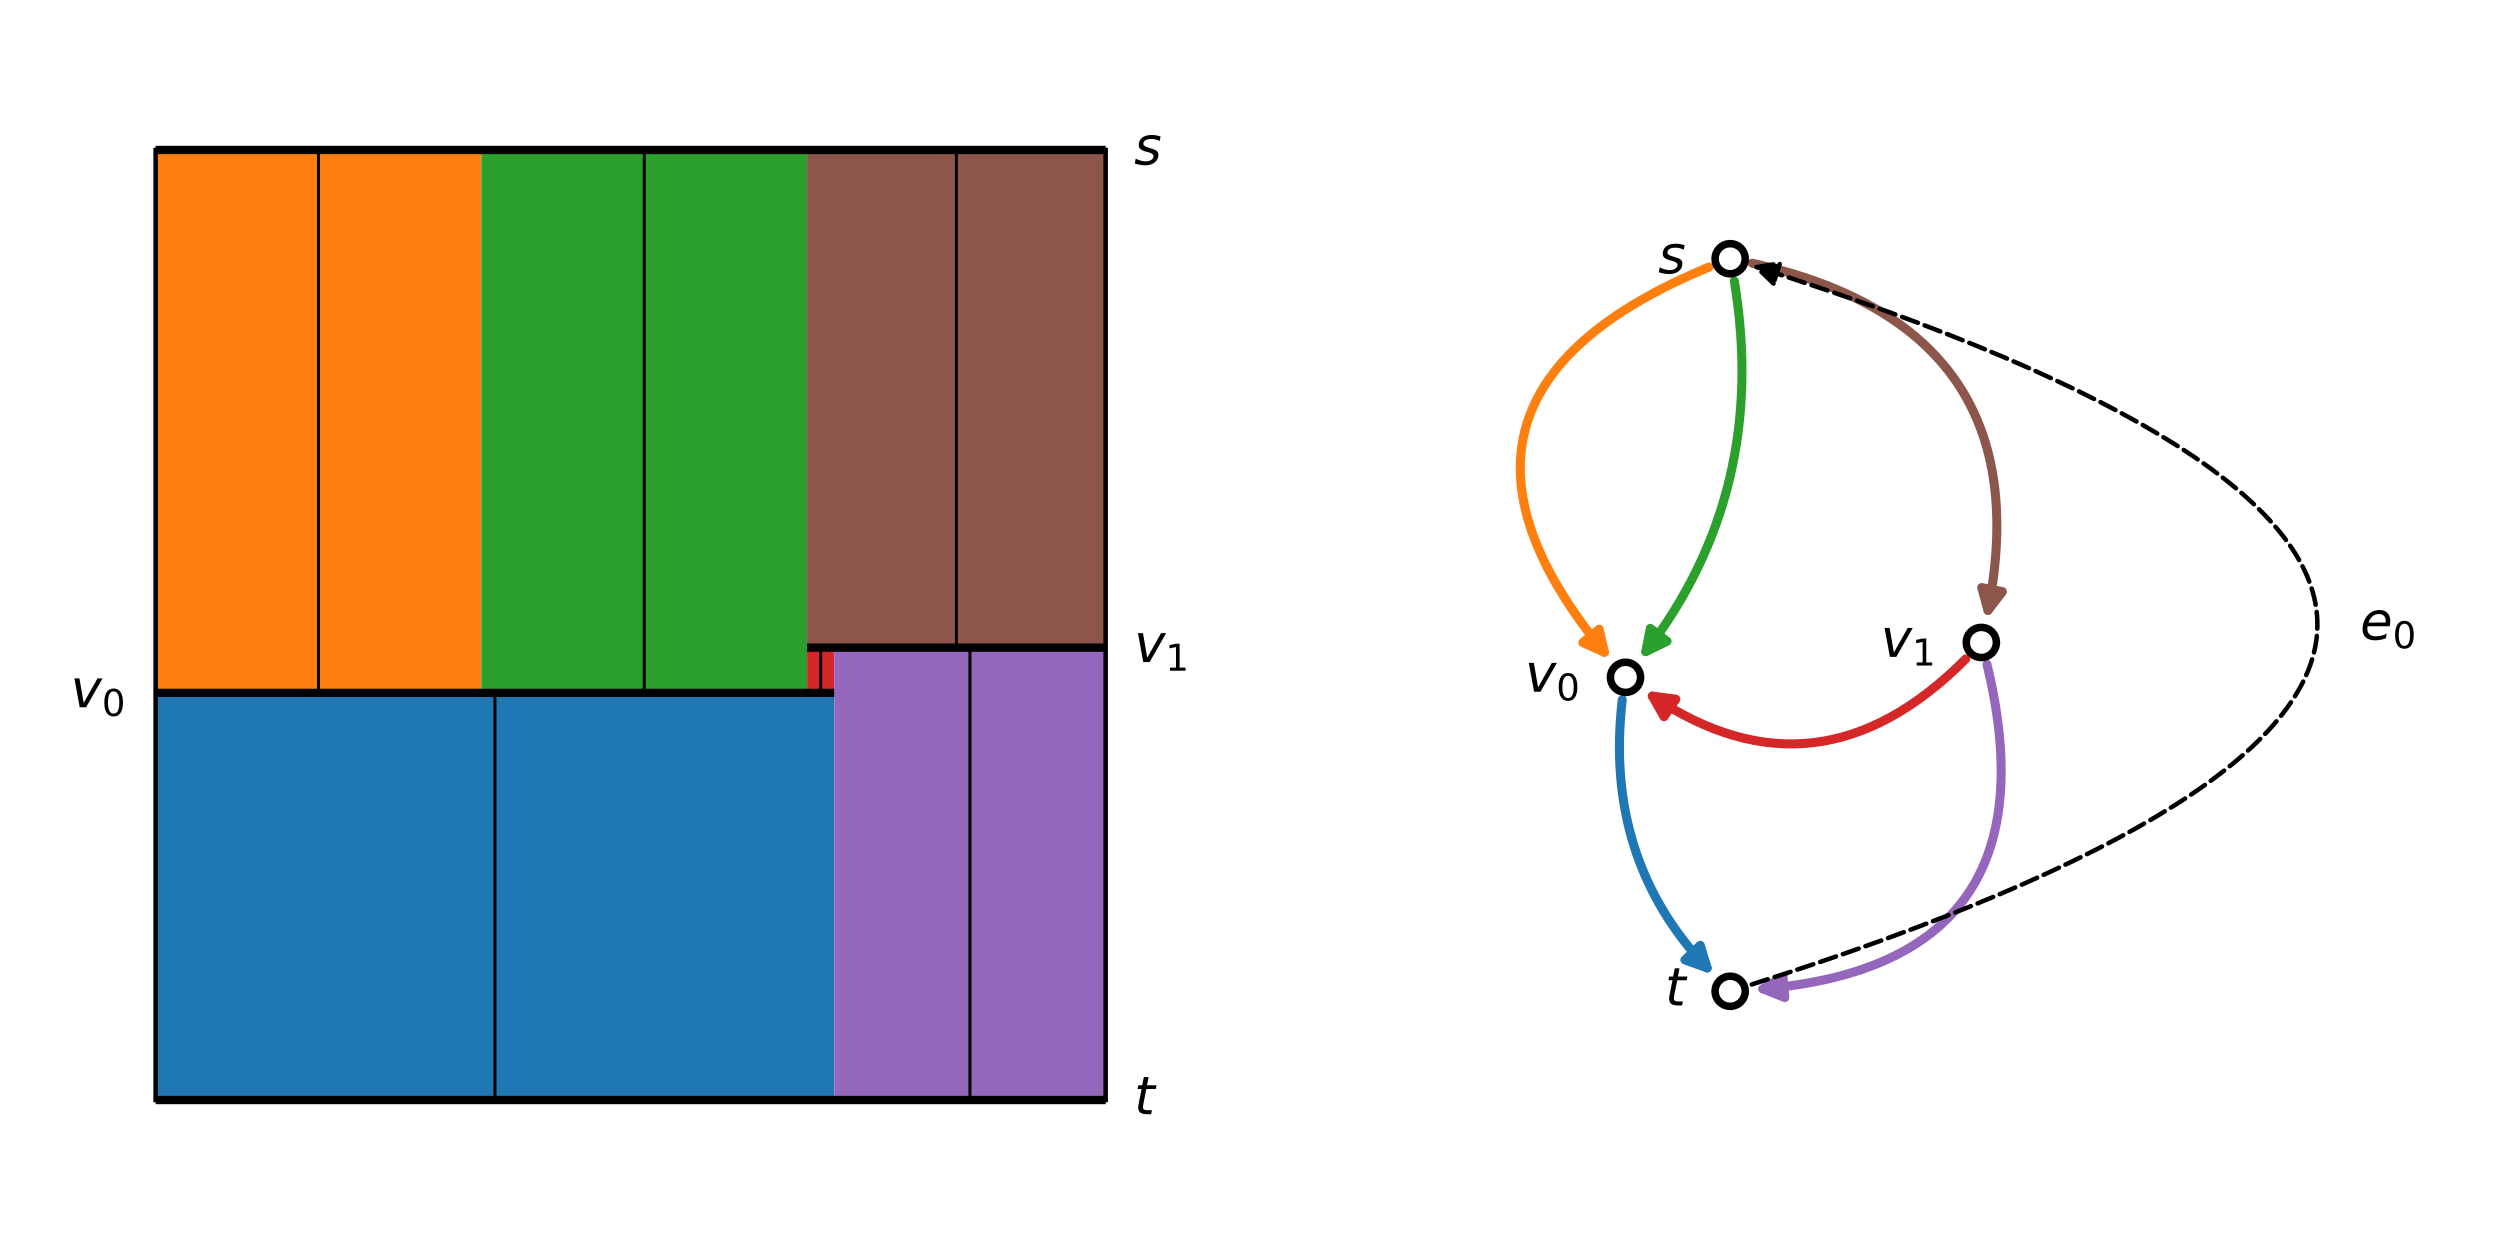
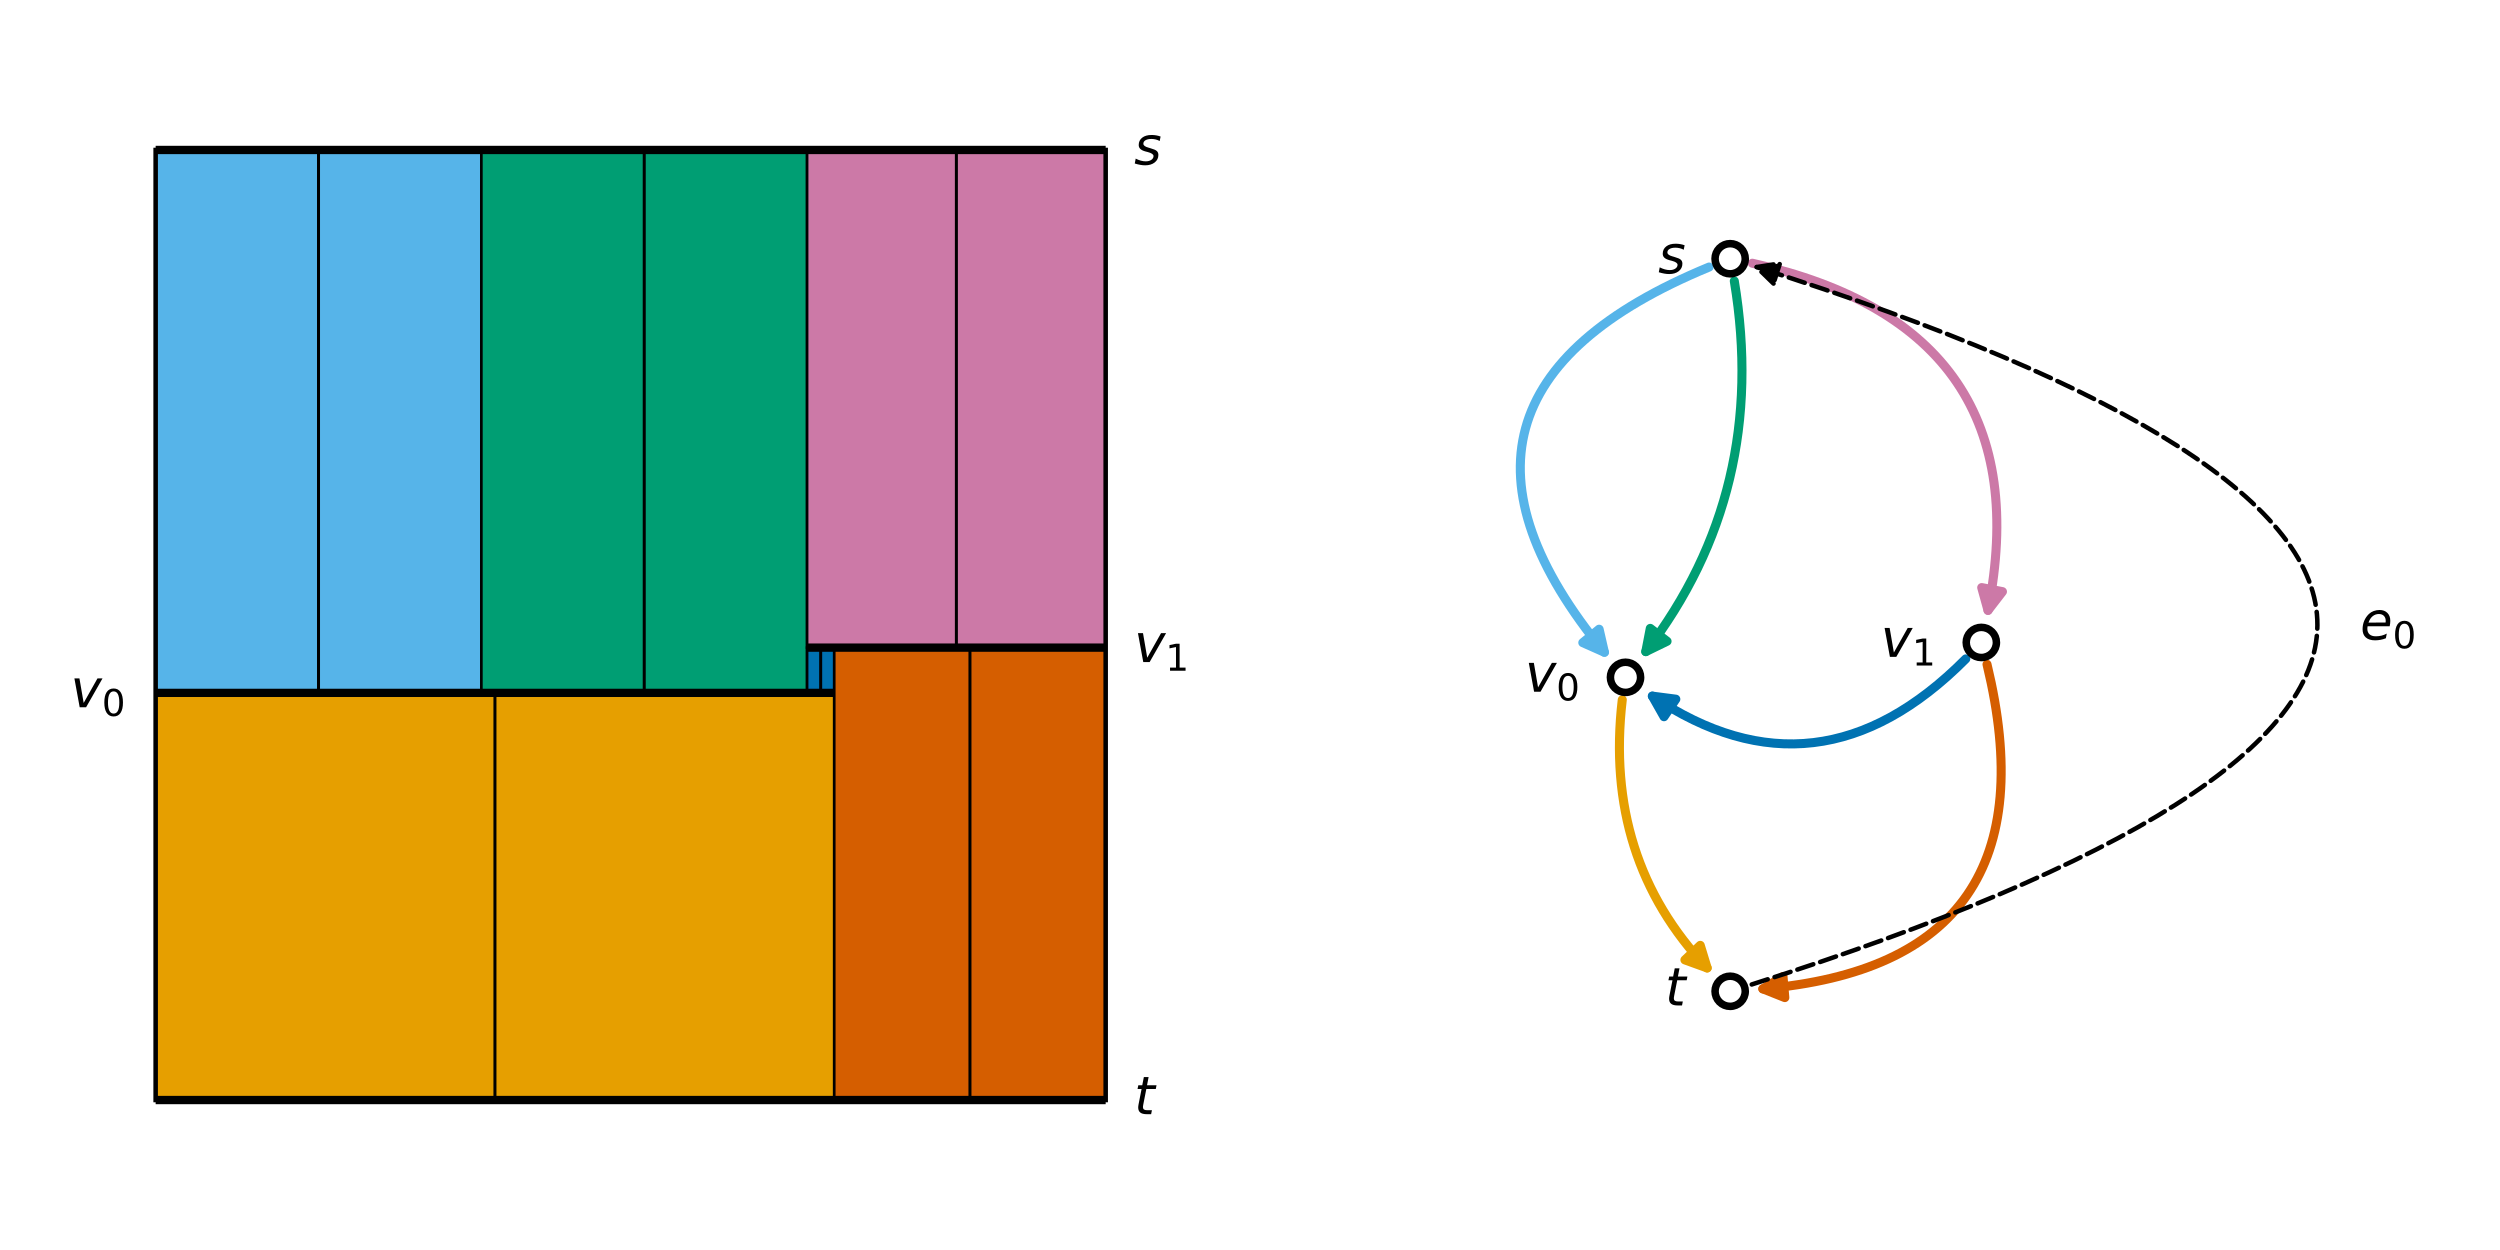
<svg xmlns="http://www.w3.org/2000/svg" xmlns:xlink="http://www.w3.org/1999/xlink" width="331.2pt" height="165.6pt" viewBox="0 0 331.2 165.6" version="1.1">
  <defs>
    <style type="text/css">*{stroke-linejoin: round; stroke-linecap: butt}</style>
  </defs>
  <g id="figure_1">
    <g id="patch_1">
      <path d="M 0 165.6  L 331.2 165.6  L 331.2 0  L 0 0  z " style="fill: #ffffff" />
    </g>
    <g id="axes_1">
      <g id="patch_2">
-         <path d="M 20.62 145.73  L 110.52 145.73  L 110.52 91.79  L 20.62 91.79  z " clip-path="url(#p925bb8df21)" style="fill: #1f77b4" />
+         <path d="M 20.62 145.73  L 110.52 145.73  L 110.52 91.79  L 20.62 91.79  z " clip-path="url(#p690aaf6b0d)" style="fill: #e69f00; stroke: #000000; stroke-width: 0.35; stroke-linejoin: miter" />
      </g>
      <g id="patch_3">
-         <path d="M 20.62 91.79  L 63.772 91.79  L 63.772 19.87  L 20.62 19.87  z " clip-path="url(#p925bb8df21)" style="fill: #ff7f0e" />
+         <path d="M 20.62 91.79  L 63.772 91.79  L 63.772 19.87  L 20.62 19.87  z " clip-path="url(#p690aaf6b0d)" style="fill: #56b4e9; stroke: #000000; stroke-width: 0.35; stroke-linejoin: miter" />
      </g>
      <g id="patch_4">
-         <path d="M 63.772 91.79  L 106.924 91.79  L 106.924 19.87  L 63.772 19.87  z " clip-path="url(#p925bb8df21)" style="fill: #2ca02c" />
+         <path d="M 63.772 91.79  L 106.924 91.79  L 106.924 19.87  L 63.772 19.87  z " clip-path="url(#p690aaf6b0d)" style="fill: #009e73; stroke: #000000; stroke-width: 0.35; stroke-linejoin: miter" />
      </g>
      <g id="patch_5">
-         <path d="M 106.924 91.79  L 110.52 91.79  L 110.52 85.797  L 106.924 85.797  z " clip-path="url(#p925bb8df21)" style="fill: #d62728" />
+         <path d="M 106.924 91.79  L 110.52 91.79  L 110.52 85.797  L 106.924 85.797  z " clip-path="url(#p690aaf6b0d)" style="fill: #0072b2; stroke: #000000; stroke-width: 0.35; stroke-linejoin: miter" />
      </g>
      <g id="patch_6">
-         <path d="M 110.52 145.73  L 146.48 145.73  L 146.48 85.797  L 110.52 85.797  z " clip-path="url(#p925bb8df21)" style="fill: #9467bd" />
+         <path d="M 110.52 145.73  L 146.48 145.73  L 146.48 85.797  L 110.52 85.797  z " clip-path="url(#p690aaf6b0d)" style="fill: #d55e00; stroke: #000000; stroke-width: 0.35; stroke-linejoin: miter" />
      </g>
      <g id="patch_7">
-         <path d="M 106.924 85.797  L 146.48 85.797  L 146.48 19.87  L 106.924 19.87  z " clip-path="url(#p925bb8df21)" style="fill: #8c564b" />
+         <path d="M 106.924 85.797  L 146.48 85.797  L 146.48 19.87  L 106.924 19.87  z " clip-path="url(#p690aaf6b0d)" style="fill: #cc79a7; stroke: #000000; stroke-width: 0.35; stroke-linejoin: miter" />
      </g>
      <g id="patch_8">
-         <path d="M 20.62 145.73  L 146.48 145.73  L 146.48 19.87  L 20.62 19.87  L 20.62 145.73  z " clip-path="url(#p925bb8df21)" style="fill: none; stroke: #000000; stroke-width: 0.6; stroke-linejoin: miter" />
+         <path d="M 20.62 145.73  L 146.48 145.73  L 146.48 19.87  L 20.62 19.87  L 20.62 145.73  z " clip-path="url(#p690aaf6b0d)" style="fill: none; stroke: #000000; stroke-width: 0.6; stroke-linejoin: miter" />
      </g>
      <g id="line2d_1">
-         <path d="M 65.57 145.73  L 65.57 91.79  " clip-path="url(#p925bb8df21)" style="fill: none; stroke: #000000; stroke-width: 0.4; stroke-linecap: square" />
+         <path d="M 65.57 145.73  L 65.57 91.79  " clip-path="url(#p690aaf6b0d)" style="fill: none; stroke: #000000; stroke-width: 0.4; stroke-linecap: square" />
      </g>
      <g id="line2d_2">
-         <path d="M 42.196 91.79  L 42.196 19.87  " clip-path="url(#p925bb8df21)" style="fill: none; stroke: #000000; stroke-width: 0.4; stroke-linecap: square" />
+         <path d="M 42.196 91.79  L 42.196 19.87  " clip-path="url(#p690aaf6b0d)" style="fill: none; stroke: #000000; stroke-width: 0.4; stroke-linecap: square" />
      </g>
      <g id="line2d_3">
-         <path d="M 85.348 91.79  L 85.348 19.87  " clip-path="url(#p925bb8df21)" style="fill: none; stroke: #000000; stroke-width: 0.4; stroke-linecap: square" />
+         <path d="M 85.348 91.79  L 85.348 19.87  " clip-path="url(#p690aaf6b0d)" style="fill: none; stroke: #000000; stroke-width: 0.4; stroke-linecap: square" />
      </g>
      <g id="line2d_4">
-         <path d="M 108.722 91.79  L 108.722 85.797  " clip-path="url(#p925bb8df21)" style="fill: none; stroke: #000000; stroke-width: 0.4; stroke-linecap: square" />
+         <path d="M 108.722 91.79  L 108.722 85.797  " clip-path="url(#p690aaf6b0d)" style="fill: none; stroke: #000000; stroke-width: 0.4; stroke-linecap: square" />
      </g>
      <g id="line2d_5">
-         <path d="M 128.5 145.73  L 128.5 85.797  " clip-path="url(#p925bb8df21)" style="fill: none; stroke: #000000; stroke-width: 0.4; stroke-linecap: square" />
+         <path d="M 128.5 145.73  L 128.5 85.797  " clip-path="url(#p690aaf6b0d)" style="fill: none; stroke: #000000; stroke-width: 0.4; stroke-linecap: square" />
      </g>
      <g id="line2d_6">
-         <path d="M 126.702 85.797  L 126.702 19.87  " clip-path="url(#p925bb8df21)" style="fill: none; stroke: #000000; stroke-width: 0.4; stroke-linecap: square" />
+         <path d="M 126.702 85.797  L 126.702 19.87  " clip-path="url(#p690aaf6b0d)" style="fill: none; stroke: #000000; stroke-width: 0.4; stroke-linecap: square" />
      </g>
      <g id="line2d_7">
-         <path d="M 20.62 145.73  L 146.48 145.73  " clip-path="url(#p925bb8df21)" style="fill: none; stroke: #000000; stroke-width: 1.1" />
+         <path d="M 20.62 145.73  L 146.48 145.73  " clip-path="url(#p690aaf6b0d)" style="fill: none; stroke: #000000; stroke-width: 1.1" />
      </g>
      <g id="line2d_8">
-         <path d="M 20.62 91.79  L 110.52 91.79  " clip-path="url(#p925bb8df21)" style="fill: none; stroke: #000000; stroke-width: 1.1" />
+         <path d="M 20.62 91.79  L 110.52 91.79  " clip-path="url(#p690aaf6b0d)" style="fill: none; stroke: #000000; stroke-width: 1.1" />
      </g>
      <g id="line2d_9">
-         <path d="M 106.924 85.797  L 146.48 85.797  " clip-path="url(#p925bb8df21)" style="fill: none; stroke: #000000; stroke-width: 1.1" />
+         <path d="M 106.924 85.797  L 146.48 85.797  " clip-path="url(#p690aaf6b0d)" style="fill: none; stroke: #000000; stroke-width: 1.1" />
      </g>
      <g id="line2d_10">
-         <path d="M 20.62 19.87  L 146.48 19.87  " clip-path="url(#p925bb8df21)" style="fill: none; stroke: #000000; stroke-width: 1.1" />
+         <path d="M 20.62 19.87  L 146.48 19.87  " clip-path="url(#p690aaf6b0d)" style="fill: none; stroke: #000000; stroke-width: 1.1" />
      </g>
      <g id="text_1">
        <g transform="translate(150.2555 147.6612) scale(0.07 -0.07)">
          <defs>
            <path id="DejaVuSans-Oblique-74" d="M 2706 3500  L 2619 3053  L 1472 3053  L 1100 1153  Q 1081 1047 1072 975  Q 1063 903 1063 863  Q 1063 663 1183 572  Q 1303 481 1569 481  L 2150 481  L 2053 0  L 1503 0  Q 991 0 739 200  Q 488 400 488 806  Q 488 878 497 964  Q 506 1050 525 1153  L 897 3053  L 409 3053  L 500 3500  L 978 3500  L 1172 4494  L 1747 4494  L 1556 3500  L 2706 3500  z " transform="scale(0.015625)" />
          </defs>
          <use xlink:href="#DejaVuSans-Oblique-74" transform="translate(0 0.78125)" />
        </g>
      </g>
      <g id="text_2">
        <g transform="translate(9.354531 93.72152) scale(0.07 -0.07)">
          <defs>
            <path id="DejaVuSans-Oblique-76" d="M 459 3500  L 1069 3500  L 1581 525  L 3256 3500  L 3866 3500  L 1875 0  L 1100 0  L 459 3500  z " transform="scale(0.015625)" />
            <path id="DejaVuSans-30" d="M 2034 4250  Q 1547 4250 1301 3770  Q 1056 3291 1056 2328  Q 1056 1369 1301 889  Q 1547 409 2034 409  Q 2525 409 2770 889  Q 3016 1369 3016 2328  Q 3016 3291 2770 3770  Q 2525 4250 2034 4250  z M 2034 4750  Q 2819 4750 3233 4129  Q 3647 3509 3647 2328  Q 3647 1150 3233 529  Q 2819 -91 2034 -91  Q 1250 -91 836 529  Q 422 1150 422 2328  Q 422 3509 836 4129  Q 1250 4750 2034 4750  z " transform="scale(0.015625)" />
          </defs>
          <use xlink:href="#DejaVuSans-Oblique-76" transform="translate(0 0.3125)" />
          <use xlink:href="#DejaVuSans-30" transform="translate(59.17969 -16.09375) scale(0.7)" />
        </g>
      </g>
      <g id="text_3">
        <g transform="translate(150.2555 87.72821) scale(0.07 -0.07)">
          <defs>
            <path id="DejaVuSans-31" d="M 794 531  L 1825 531  L 1825 4091  L 703 3866  L 703 4441  L 1819 4666  L 2450 4666  L 2450 531  L 3481 531  L 3481 0  L 794 0  L 794 531  z " transform="scale(0.015625)" />
          </defs>
          <use xlink:href="#DejaVuSans-Oblique-76" transform="translate(0 0.3125)" />
          <use xlink:href="#DejaVuSans-31" transform="translate(59.17969 -16.09375) scale(0.7)" />
        </g>
      </g>
      <g id="text_4">
        <g transform="translate(150.2555 21.80187) scale(0.07 -0.07)">
          <defs>
            <path id="DejaVuSans-Oblique-73" d="M 3200 3397  L 3091 2853  Q 2863 2978 2609 3040  Q 2356 3103 2088 3103  Q 1634 3103 1373 2948  Q 1113 2794 1113 2528  Q 1113 2219 1719 2053  Q 1766 2041 1788 2034  L 1972 1978  Q 2547 1819 2739 1644  Q 2931 1469 2931 1166  Q 2931 609 2489 259  Q 2047 -91 1331 -91  Q 1053 -91 747 -37  Q 441 16 72 128  L 184 722  Q 500 559 806 475  Q 1113 391 1394 391  Q 1816 391 2080 572  Q 2344 753 2344 1031  Q 2344 1331 1650 1516  L 1591 1531  L 1394 1581  Q 956 1697 753 1886  Q 550 2075 550 2369  Q 550 2928 970 3256  Q 1391 3584 2113 3584  Q 2397 3584 2667 3537  Q 2938 3491 3200 3397  z " transform="scale(0.015625)" />
          </defs>
          <use xlink:href="#DejaVuSans-Oblique-73" />
        </g>
      </g>
    </g>
    <g id="axes_2">
      <g id="patch_9">
-         <path d="M 214.919 92.704  Q 212.45 113.806 226.164 128.234  " style="fill: none; stroke: #1f77b4; stroke-width: 1.2; stroke-linecap: round" />
-         <path d="M 225.25 125.24  L 226.164 128.234  L 223.22 127.169  z " style="fill: #1f77b4; stroke: #1f77b4; stroke-width: 1.2; stroke-linecap: round" />
+         <path d="M 214.919 92.704  Q 212.45 113.806 226.164 128.234  " style="fill: none; stroke: #e69f00; stroke-width: 1.2; stroke-linecap: round" />
+         <path d="M 225.25 125.24  L 226.164 128.234  L 223.22 127.169  z " style="fill: #e69f00; stroke: #e69f00; stroke-width: 1.2; stroke-linecap: round" />
      </g>
      <g id="patch_10">
-         <path d="M 226.422 35.379  Q 184.716 52.613 212.552 86.41  " style="fill: none; stroke: #ff7f0e; stroke-width: 1.2; stroke-linecap: round" />
-         <path d="M 211.852 83.359  L 212.552 86.41  L 209.691 85.139  z " style="fill: #ff7f0e; stroke: #ff7f0e; stroke-width: 1.2; stroke-linecap: round" />
+         <path d="M 226.422 35.379  Q 184.716 52.613 212.552 86.41  " style="fill: none; stroke: #56b4e9; stroke-width: 1.2; stroke-linecap: round" />
+         <path d="M 211.852 83.359  L 212.552 86.41  L 209.691 85.139  z " style="fill: #56b4e9; stroke: #56b4e9; stroke-width: 1.2; stroke-linecap: round" />
      </g>
      <g id="patch_11">
-         <path d="M 229.76 37.229  Q 234.377 65.031 218.035 86.324  " style="fill: none; stroke: #2ca02c; stroke-width: 1.2; stroke-linecap: round" />
-         <path d="M 220.85 84.955  L 218.035 86.324  L 218.629 83.25  z " style="fill: #2ca02c; stroke: #2ca02c; stroke-width: 1.2; stroke-linecap: round" />
+         <path d="M 229.76 37.229  Q 234.377 65.031 218.035 86.324  " style="fill: none; stroke: #009e73; stroke-width: 1.2; stroke-linecap: round" />
+         <path d="M 220.85 84.955  L 218.035 86.324  L 218.629 83.25  z " style="fill: #009e73; stroke: #009e73; stroke-width: 1.2; stroke-linecap: round" />
      </g>
      <g id="patch_12">
-         <path d="M 260.424 87.292  Q 240.836 107.002 218.906 92.223  " style="fill: none; stroke: #d62728; stroke-width: 1.2; stroke-linecap: round" />
-         <path d="M 220.446 94.949  L 218.906 92.223  L 222.011 92.627  z " style="fill: #d62728; stroke: #d62728; stroke-width: 1.2; stroke-linecap: round" />
+         <path d="M 260.424 87.292  Q 240.836 107.002 218.906 92.223  " style="fill: none; stroke: #0072b2; stroke-width: 1.2; stroke-linecap: round" />
+         <path d="M 220.446 94.949  L 218.906 92.223  L 222.011 92.627  z " style="fill: #0072b2; stroke: #0072b2; stroke-width: 1.2; stroke-linecap: round" />
      </g>
      <g id="patch_13">
-         <path d="M 263.239 88.012  Q 272.812 127.63 233.543 131.004  " style="fill: none; stroke: #9467bd; stroke-width: 1.2; stroke-linecap: round" />
-         <path d="M 236.452 132.16  L 233.543 131.004  L 236.213 129.37  z " style="fill: #9467bd; stroke: #9467bd; stroke-width: 1.2; stroke-linecap: round" />
+         <path d="M 263.239 88.012  Q 272.812 127.63 233.543 131.004  " style="fill: none; stroke: #d55e00; stroke-width: 1.2; stroke-linecap: round" />
+         <path d="M 236.452 132.16  L 233.543 131.004  L 236.213 129.37  z " style="fill: #d55e00; stroke: #d55e00; stroke-width: 1.2; stroke-linecap: round" />
      </g>
      <g id="patch_14">
-         <path d="M 232.15 34.872  Q 270.699 43.426 263.373 80.859  " style="fill: none; stroke: #8c564b; stroke-width: 1.2; stroke-linecap: round" />
-         <path d="M 265.284 78.38  L 263.373 80.859  L 262.537 77.843  z " style="fill: #8c564b; stroke: #8c564b; stroke-width: 1.2; stroke-linecap: round" />
+         <path d="M 232.15 34.872  Q 270.699 43.426 263.373 80.859  " style="fill: none; stroke: #cc79a7; stroke-width: 1.2; stroke-linecap: round" />
+         <path d="M 265.284 78.38  L 263.373 80.859  L 262.537 77.843  z " style="fill: #cc79a7; stroke: #cc79a7; stroke-width: 1.2; stroke-linecap: round" />
      </g>
      <g id="patch_15">
        <path d="M 232.07 130.422  Q 381.628 82.8 232.71 35.382  " style="fill: none; stroke-dasharray: 2.22,0.96; stroke-dashoffset: 0; stroke: #000000; stroke-width: 0.6; stroke-linecap: round" />
        <path d="M 234.954 37.565  L 232.71 35.382  L 235.803 34.897  z " style="stroke-dasharray: 2.22,0.96; stroke-dashoffset: 0; stroke: #000000; stroke-width: 0.6; stroke-linecap: round" />
      </g>
      <g id="text_5">
        <g transform="translate(312.6723 84.73156) scale(0.07 -0.07)">
          <defs>
            <path id="DejaVuSans-Oblique-65" d="M 3078 2063  Q 3088 2113 3092 2166  Q 3097 2219 3097 2272  Q 3097 2653 2873 2875  Q 2650 3097 2266 3097  Q 1838 3097 1509 2826  Q 1181 2556 1013 2059  L 3078 2063  z M 3578 1613  L 903 1613  Q 884 1494 878 1425  Q 872 1356 872 1306  Q 872 872 1139 634  Q 1406 397 1894 397  Q 2269 397 2603 481  Q 2938 566 3225 728  L 3116 159  Q 2806 34 2476 -28  Q 2147 -91 1806 -91  Q 1078 -91 686 257  Q 294 606 294 1247  Q 294 1794 489 2264  Q 684 2734 1063 3103  Q 1306 3334 1642 3459  Q 1978 3584 2356 3584  Q 2950 3584 3301 3228  Q 3653 2872 3653 2272  Q 3653 2128 3634 1964  Q 3616 1800 3578 1613  z " transform="scale(0.015625)" />
          </defs>
          <use xlink:href="#DejaVuSans-Oblique-65" />
          <use xlink:href="#DejaVuSans-30" transform="translate(61.52344 -16.40625) scale(0.7)" />
        </g>
      </g>
      <g id="line2d_11">
-         <path d="M 229.211 131.324  " clip-path="url(#p7e7971c8e1)" style="fill: none; stroke: #1f77b4; stroke-width: 1.5; stroke-linecap: square" />
+         <path d="M 229.211 131.324  " clip-path="url(#pb5267bb7ef)" style="fill: none; stroke: #1f77b4; stroke-width: 1.5; stroke-linecap: square" />
        <defs>
-           <path id="m6b92c52631" d="M 0 2  C 0.53 2 1.039 1.789 1.414 1.414  C 1.789 1.039 2 0.53 2 0  C 2 -0.53 1.789 -1.039 1.414 -1.414  C 1.039 -1.789 0.53 -2 0 -2  C -0.53 -2 -1.039 -1.789 -1.414 -1.414  C -1.789 -1.039 -2 -0.53 -2 0  C -2 0.53 -1.789 1.039 -1.414 1.414  C -1.039 1.789 -0.53 2 0 2  z " style="stroke: #000000" />
+           <path id="mbec7f03ccd" d="M 0 2  C 0.53 2 1.039 1.789 1.414 1.414  C 1.789 1.039 2 0.53 2 0  C 2 -0.53 1.789 -1.039 1.414 -1.414  C 1.039 -1.789 0.53 -2 0 -2  C -0.53 -2 -1.039 -1.789 -1.414 -1.414  C -1.789 -1.039 -2 -0.53 -2 0  C -2 0.53 -1.789 1.039 -1.414 1.414  C -1.039 1.789 -0.53 2 0 2  z " style="stroke: #000000" />
        </defs>
-         <g clip-path="url(#p7e7971c8e1)">
-           <use xlink:href="#m6b92c52631" x="229.211" y="131.324" style="fill: #ffffff; stroke: #000000" />
+         <g clip-path="url(#pb5267bb7ef)">
+           <use xlink:href="#mbec7f03ccd" x="229.211" y="131.324" style="fill: #ffffff; stroke: #000000" />
        </g>
      </g>
      <g id="text_6">
        <g transform="translate(220.588 133.2557) scale(0.07 -0.07)">
          <use xlink:href="#DejaVuSans-Oblique-74" transform="translate(0 0.78125)" />
        </g>
      </g>
      <g id="line2d_12">
-         <path d="M 215.347 89.732  " clip-path="url(#p7e7971c8e1)" style="fill: none; stroke: #ff7f0e; stroke-width: 1.5; stroke-linecap: square" />
-         <g clip-path="url(#p7e7971c8e1)">
-           <use xlink:href="#m6b92c52631" x="215.347" y="89.732" style="fill: #ffffff; stroke: #000000" />
+         <path d="M 215.347 89.732  " clip-path="url(#pb5267bb7ef)" style="fill: none; stroke: #ff7f0e; stroke-width: 1.5; stroke-linecap: square" />
+         <g clip-path="url(#pb5267bb7ef)">
+           <use xlink:href="#mbec7f03ccd" x="215.347" y="89.732" style="fill: #ffffff; stroke: #000000" />
        </g>
      </g>
      <g id="text_7">
        <g transform="translate(202.0339 91.66358) scale(0.07 -0.07)">
          <use xlink:href="#DejaVuSans-Oblique-76" transform="translate(0 0.3125)" />
          <use xlink:href="#DejaVuSans-30" transform="translate(59.17969 -16.09375) scale(0.7)" />
        </g>
      </g>
      <g id="line2d_13">
-         <path d="M 262.485 85.111  " clip-path="url(#p7e7971c8e1)" style="fill: none; stroke: #2ca02c; stroke-width: 1.5; stroke-linecap: square" />
-         <g clip-path="url(#p7e7971c8e1)">
-           <use xlink:href="#m6b92c52631" x="262.485" y="85.111" style="fill: #ffffff; stroke: #000000" />
+         <path d="M 262.485 85.111  " clip-path="url(#pb5267bb7ef)" style="fill: none; stroke: #2ca02c; stroke-width: 1.5; stroke-linecap: square" />
+         <g clip-path="url(#pb5267bb7ef)">
+           <use xlink:href="#mbec7f03ccd" x="262.485" y="85.111" style="fill: #ffffff; stroke: #000000" />
        </g>
      </g>
      <g id="text_8">
        <g transform="translate(249.1716 87.04223) scale(0.07 -0.07)">
          <use xlink:href="#DejaVuSans-Oblique-76" transform="translate(0 0.3125)" />
          <use xlink:href="#DejaVuSans-31" transform="translate(59.17969 -16.09375) scale(0.7)" />
        </g>
      </g>
      <g id="line2d_14">
-         <path d="M 229.211 34.276  " clip-path="url(#p7e7971c8e1)" style="fill: none; stroke: #d62728; stroke-width: 1.5; stroke-linecap: square" />
-         <g clip-path="url(#p7e7971c8e1)">
-           <use xlink:href="#m6b92c52631" x="229.211" y="34.276" style="fill: #ffffff; stroke: #000000" />
+         <path d="M 229.211 34.276  " clip-path="url(#pb5267bb7ef)" style="fill: none; stroke: #d62728; stroke-width: 1.5; stroke-linecap: square" />
+         <g clip-path="url(#pb5267bb7ef)">
+           <use xlink:href="#mbec7f03ccd" x="229.211" y="34.276" style="fill: #ffffff; stroke: #000000" />
        </g>
      </g>
      <g id="text_9">
        <g transform="translate(219.678 36.20747) scale(0.07 -0.07)">
          <use xlink:href="#DejaVuSans-Oblique-73" />
        </g>
      </g>
    </g>
  </g>
  <defs>
-     <clipPath id="p925bb8df21">
+     <clipPath id="p690aaf6b0d">
      <rect x="3" y="13.577" width="161.1" height="138.445" />
    </clipPath>
-     <clipPath id="p7e7971c8e1">
+     <clipPath id="pb5267bb7ef">
      <rect x="167.1" y="27.483" width="161.1" height="110.635" />
    </clipPath>
  </defs>
</svg>
